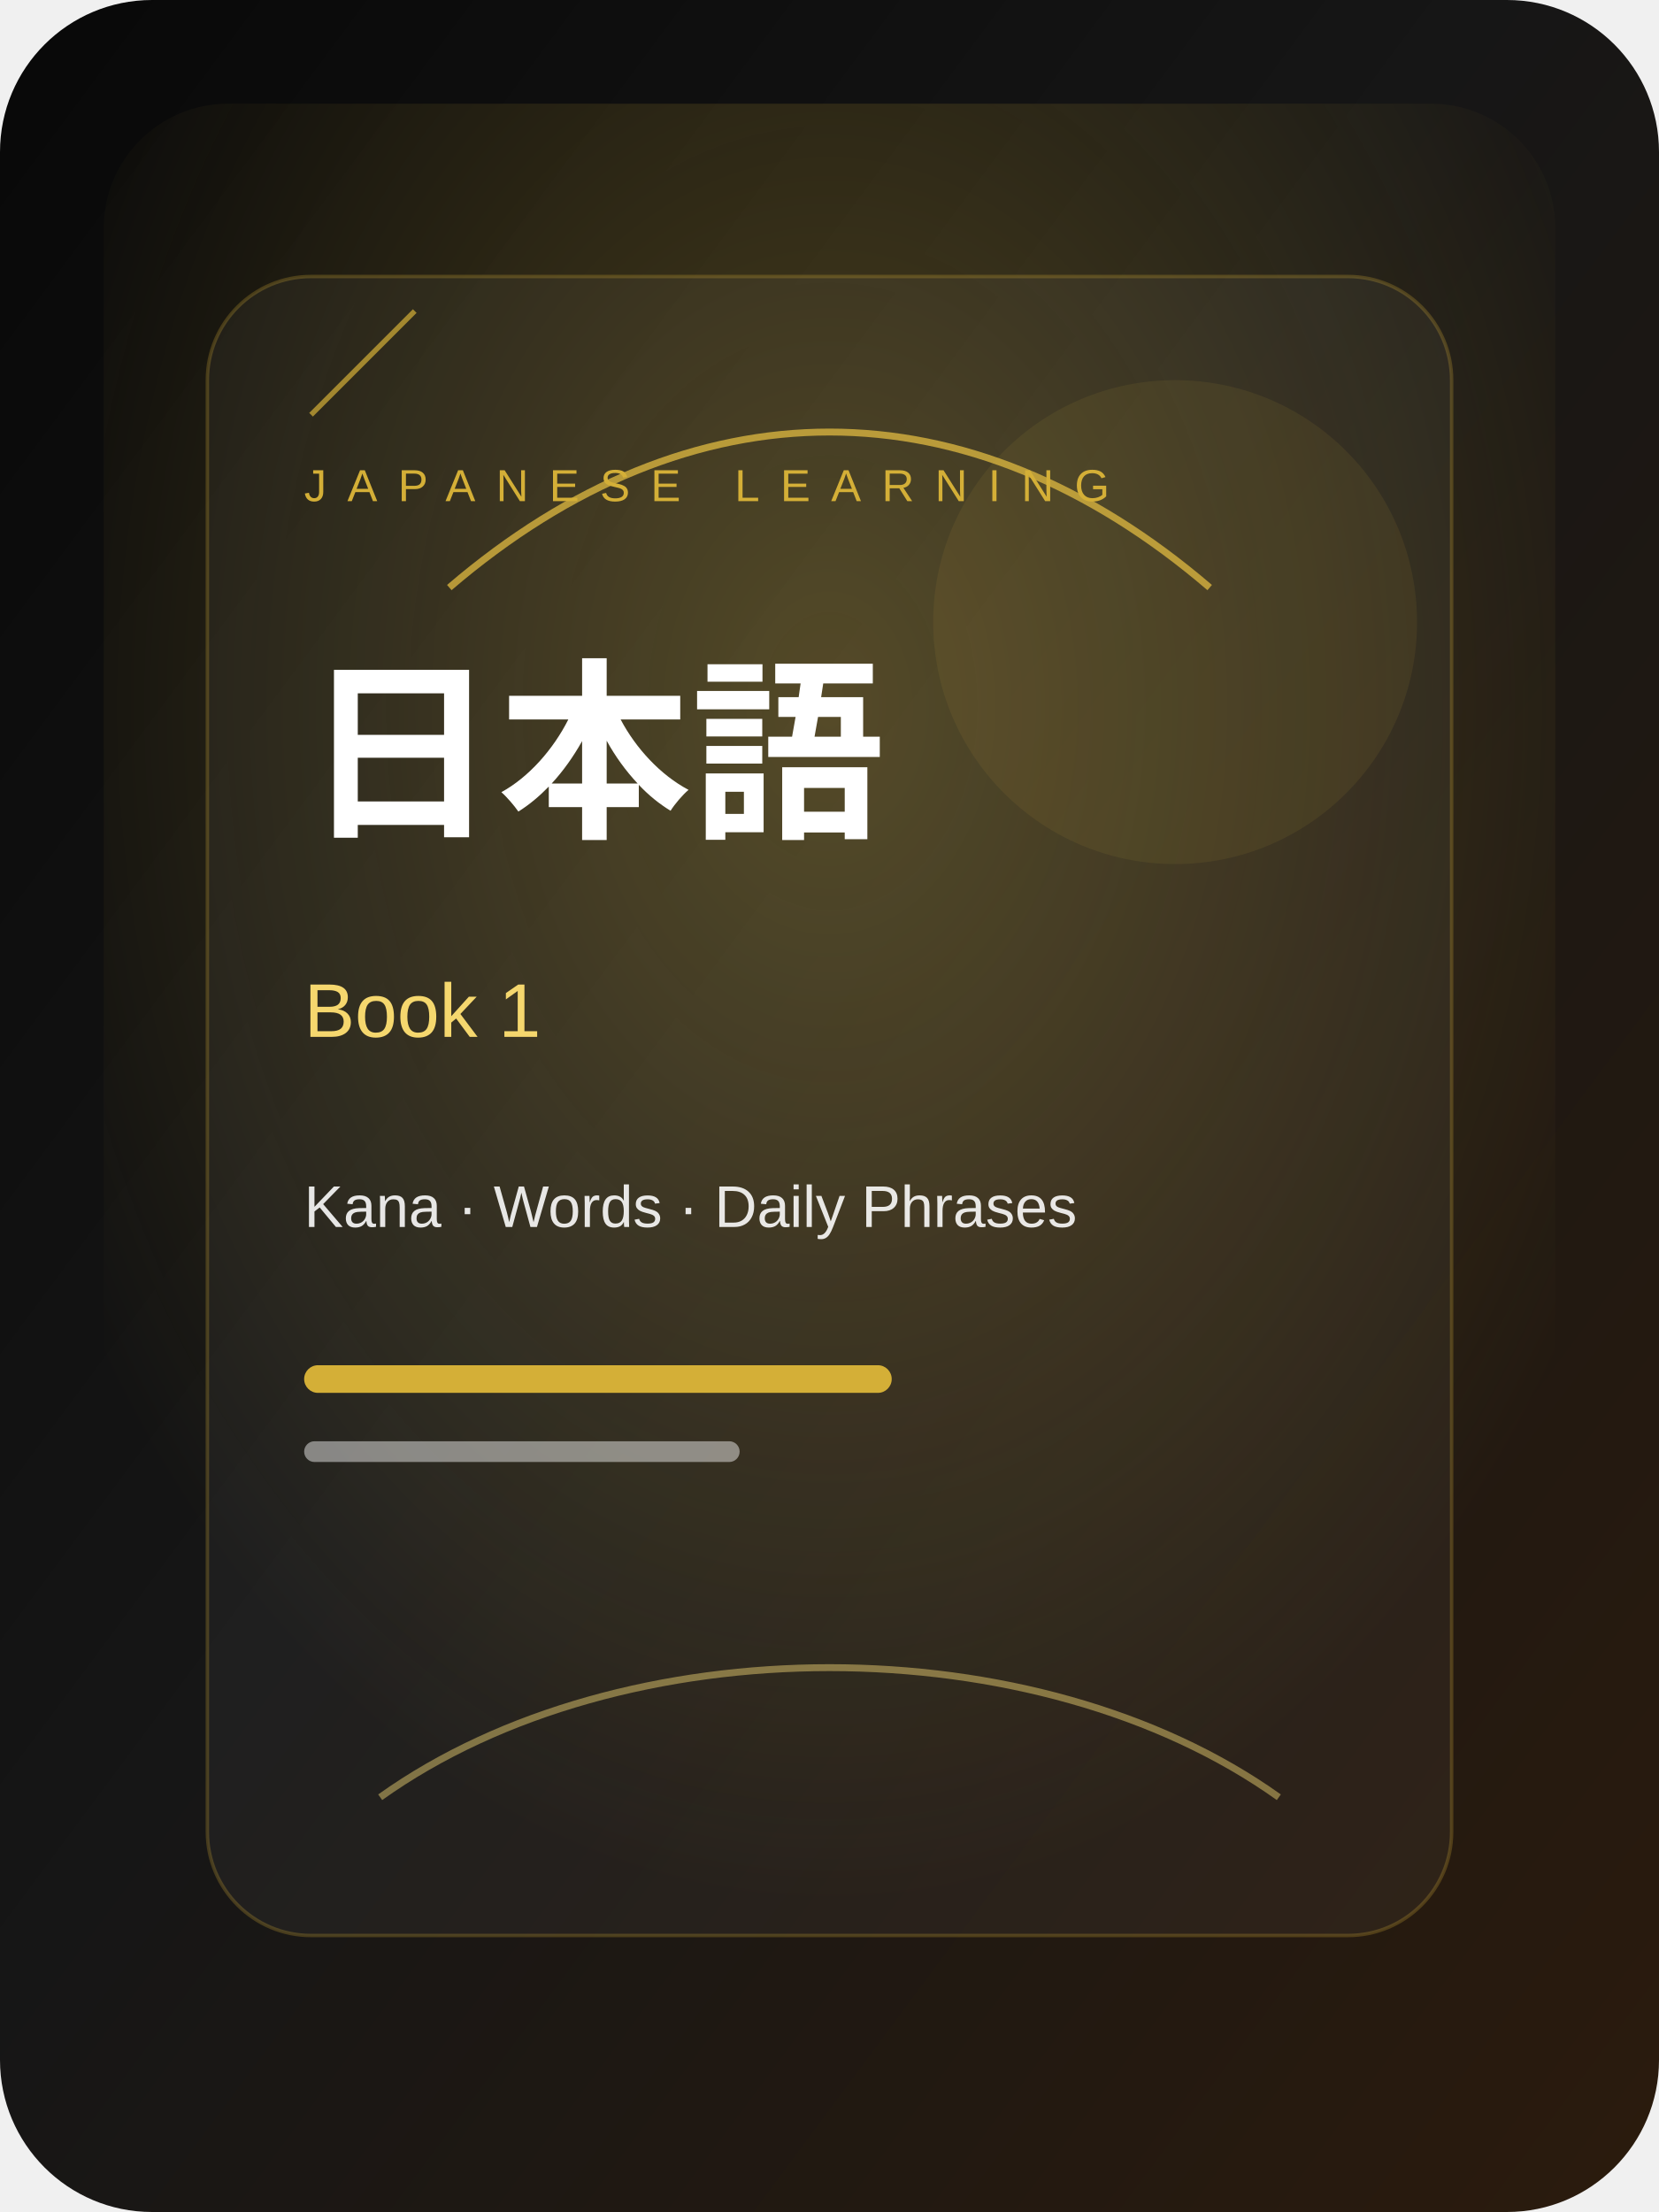
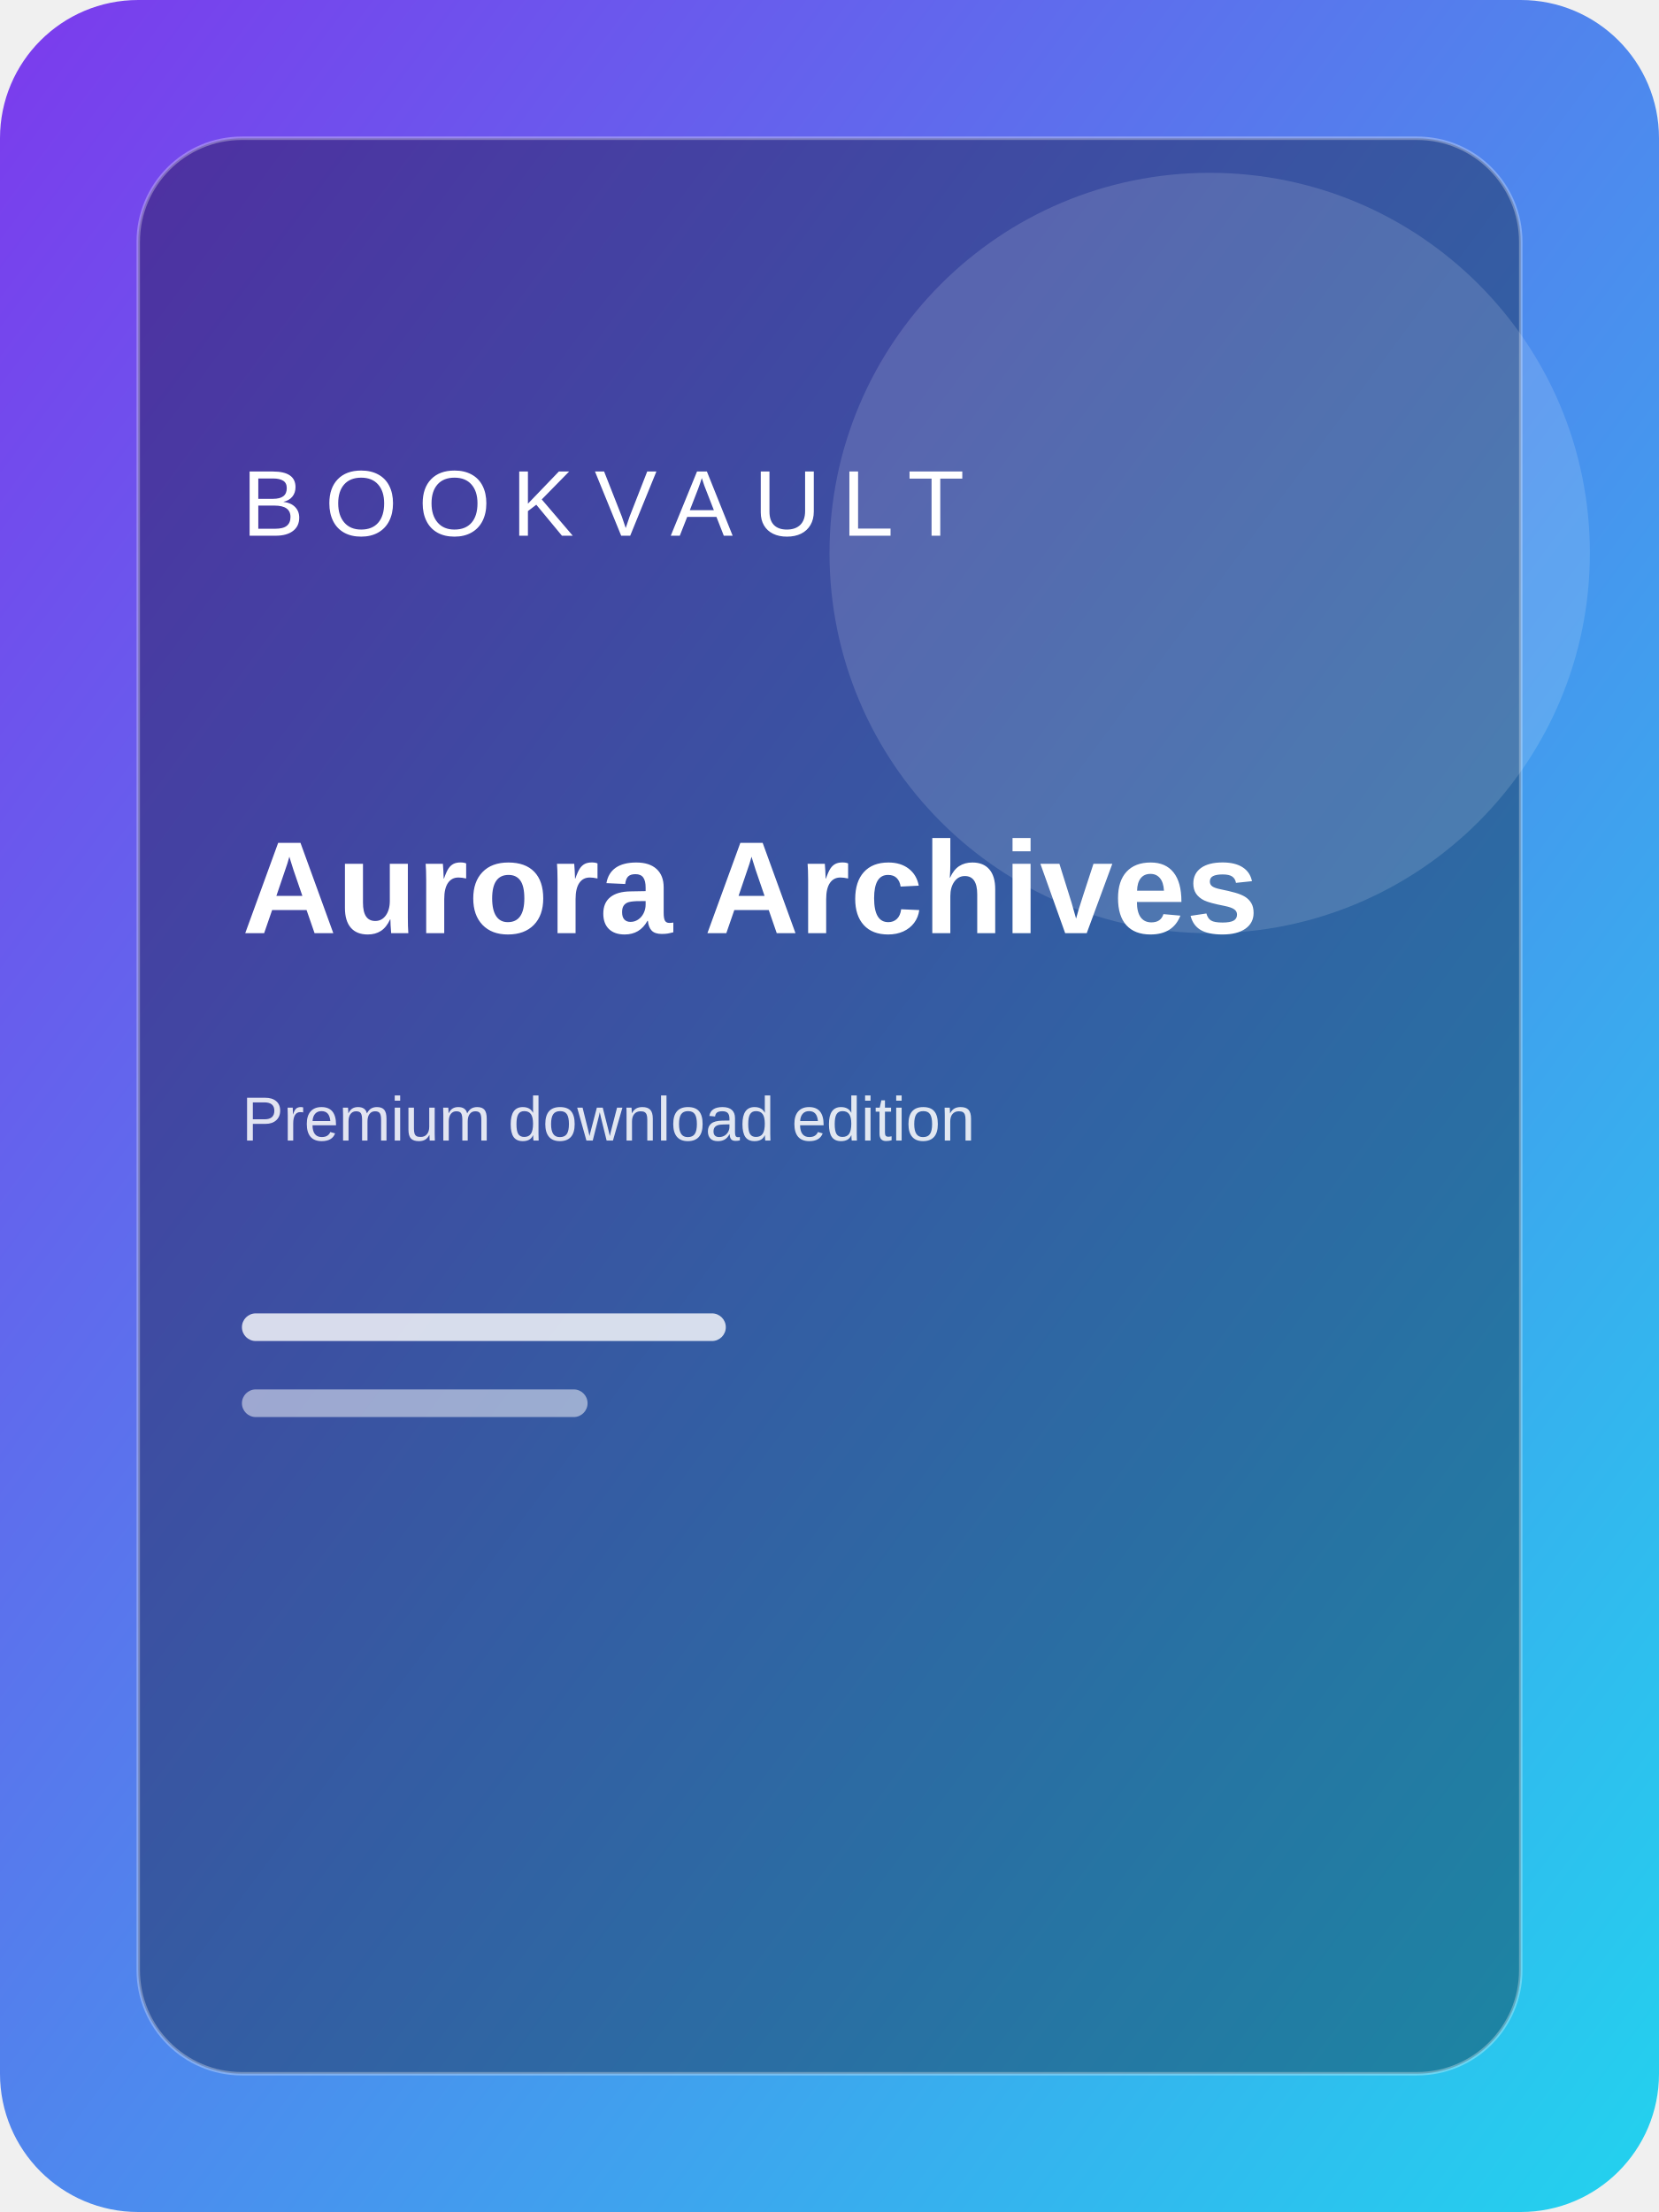
<svg xmlns="http://www.w3.org/2000/svg" viewBox="0 0 480 640">
  <defs>
    <linearGradient id="g" x1="0" x2="1" y1="0" y2="1">
-       <stop stop-color="#080808" offset="0" />
-       <stop stop-color="#161616" offset="0.45" />
-       <stop stop-color="#2b1b0d" offset="1" />
+       <stop stop-color="#7c3aed" offset="0" />
+       <stop stop-color="#22d3ee" offset="1" />
    </linearGradient>
-     <radialGradient id="glow" cx="50%" cy="30%" r="60%">
-       <stop stop-color="#d4af37" stop-opacity="0.30" offset="0" />
-       <stop stop-color="#d4af37" stop-opacity="0" offset="1" />
-     </radialGradient>
  </defs>
-   <rect width="480" height="640" rx="44" fill="url(#g)" />
-   <rect x="30" y="30" width="420" height="580" rx="36" fill="url(#glow)" />
-   <circle cx="340" cy="180" r="70" fill="rgba(212,175,55,0.08)" />
-   <path d="M130 170C200 110 280 110 350 170" stroke="#d4af37" stroke-width="2" fill="none" opacity="0.8" />
-   <path d="M110 520C180 470 300 470 370 520" stroke="#f5d76e" stroke-width="2" fill="none" opacity="0.45" />
-   <rect x="60" y="80" width="360" height="480" rx="30" fill="rgba(255,255,255,0.04)" stroke="rgba(212,175,55,0.25)" />
-   <path d="M90 120L120 90" stroke="#d4af37" stroke-width="1.5" opacity="0.7" />
-   <text x="88" y="145" fill="#d4af37" font-size="13" letter-spacing="6" font-family="Segoe UI, Arial, sans-serif">JAPANESE LEARNING</text>
-   <text x="88" y="238" fill="#fff" font-size="56" font-weight="700" font-family="Segoe UI, Arial, sans-serif">日本語</text>
-   <text x="88" y="300" fill="#f5d76e" font-size="22" font-family="Segoe UI, Arial, sans-serif">Book 1</text>
-   <text x="88" y="355" fill="rgba(255,255,255,0.88)" font-size="17" font-family="Segoe UI, Arial, sans-serif">Kana · Words · Daily Phrases</text>
-   <rect x="88" y="395" width="170" height="8" rx="4" fill="#d4af37" />
-   <rect x="88" y="417" width="126" height="6" rx="3" fill="rgba(255,255,255,0.45)" />
+   <rect width="480" height="640" rx="40" fill="url(#g)" />
+   <rect x="40" y="40" width="400" height="560" rx="30" fill="rgba(7,11,25,0.35)" stroke="rgba(255,255,255,0.3)" />
+   <circle cx="350" cy="160" r="110" fill="rgba(255,255,255,0.14)" />
+   <text x="70" y="155" fill="white" font-family="Segoe UI, Arial, sans-serif" font-size="27" letter-spacing="6">BOOKVAULT</text>
+   <text x="70" y="270" fill="white" font-family="Segoe UI, Arial, sans-serif" font-size="38" font-weight="700">Aurora Archives</text>
+   <text x="70" y="330" fill="rgba(255,255,255,0.85)" font-family="Segoe UI, Arial, sans-serif" font-size="18">Premium download edition</text>
+   <rect x="70" y="380" width="140" height="8" rx="4" fill="rgba(255,255,255,0.8)" />
+   <rect x="70" y="402" width="100" height="8" rx="4" fill="rgba(255,255,255,0.5)" />
</svg>
